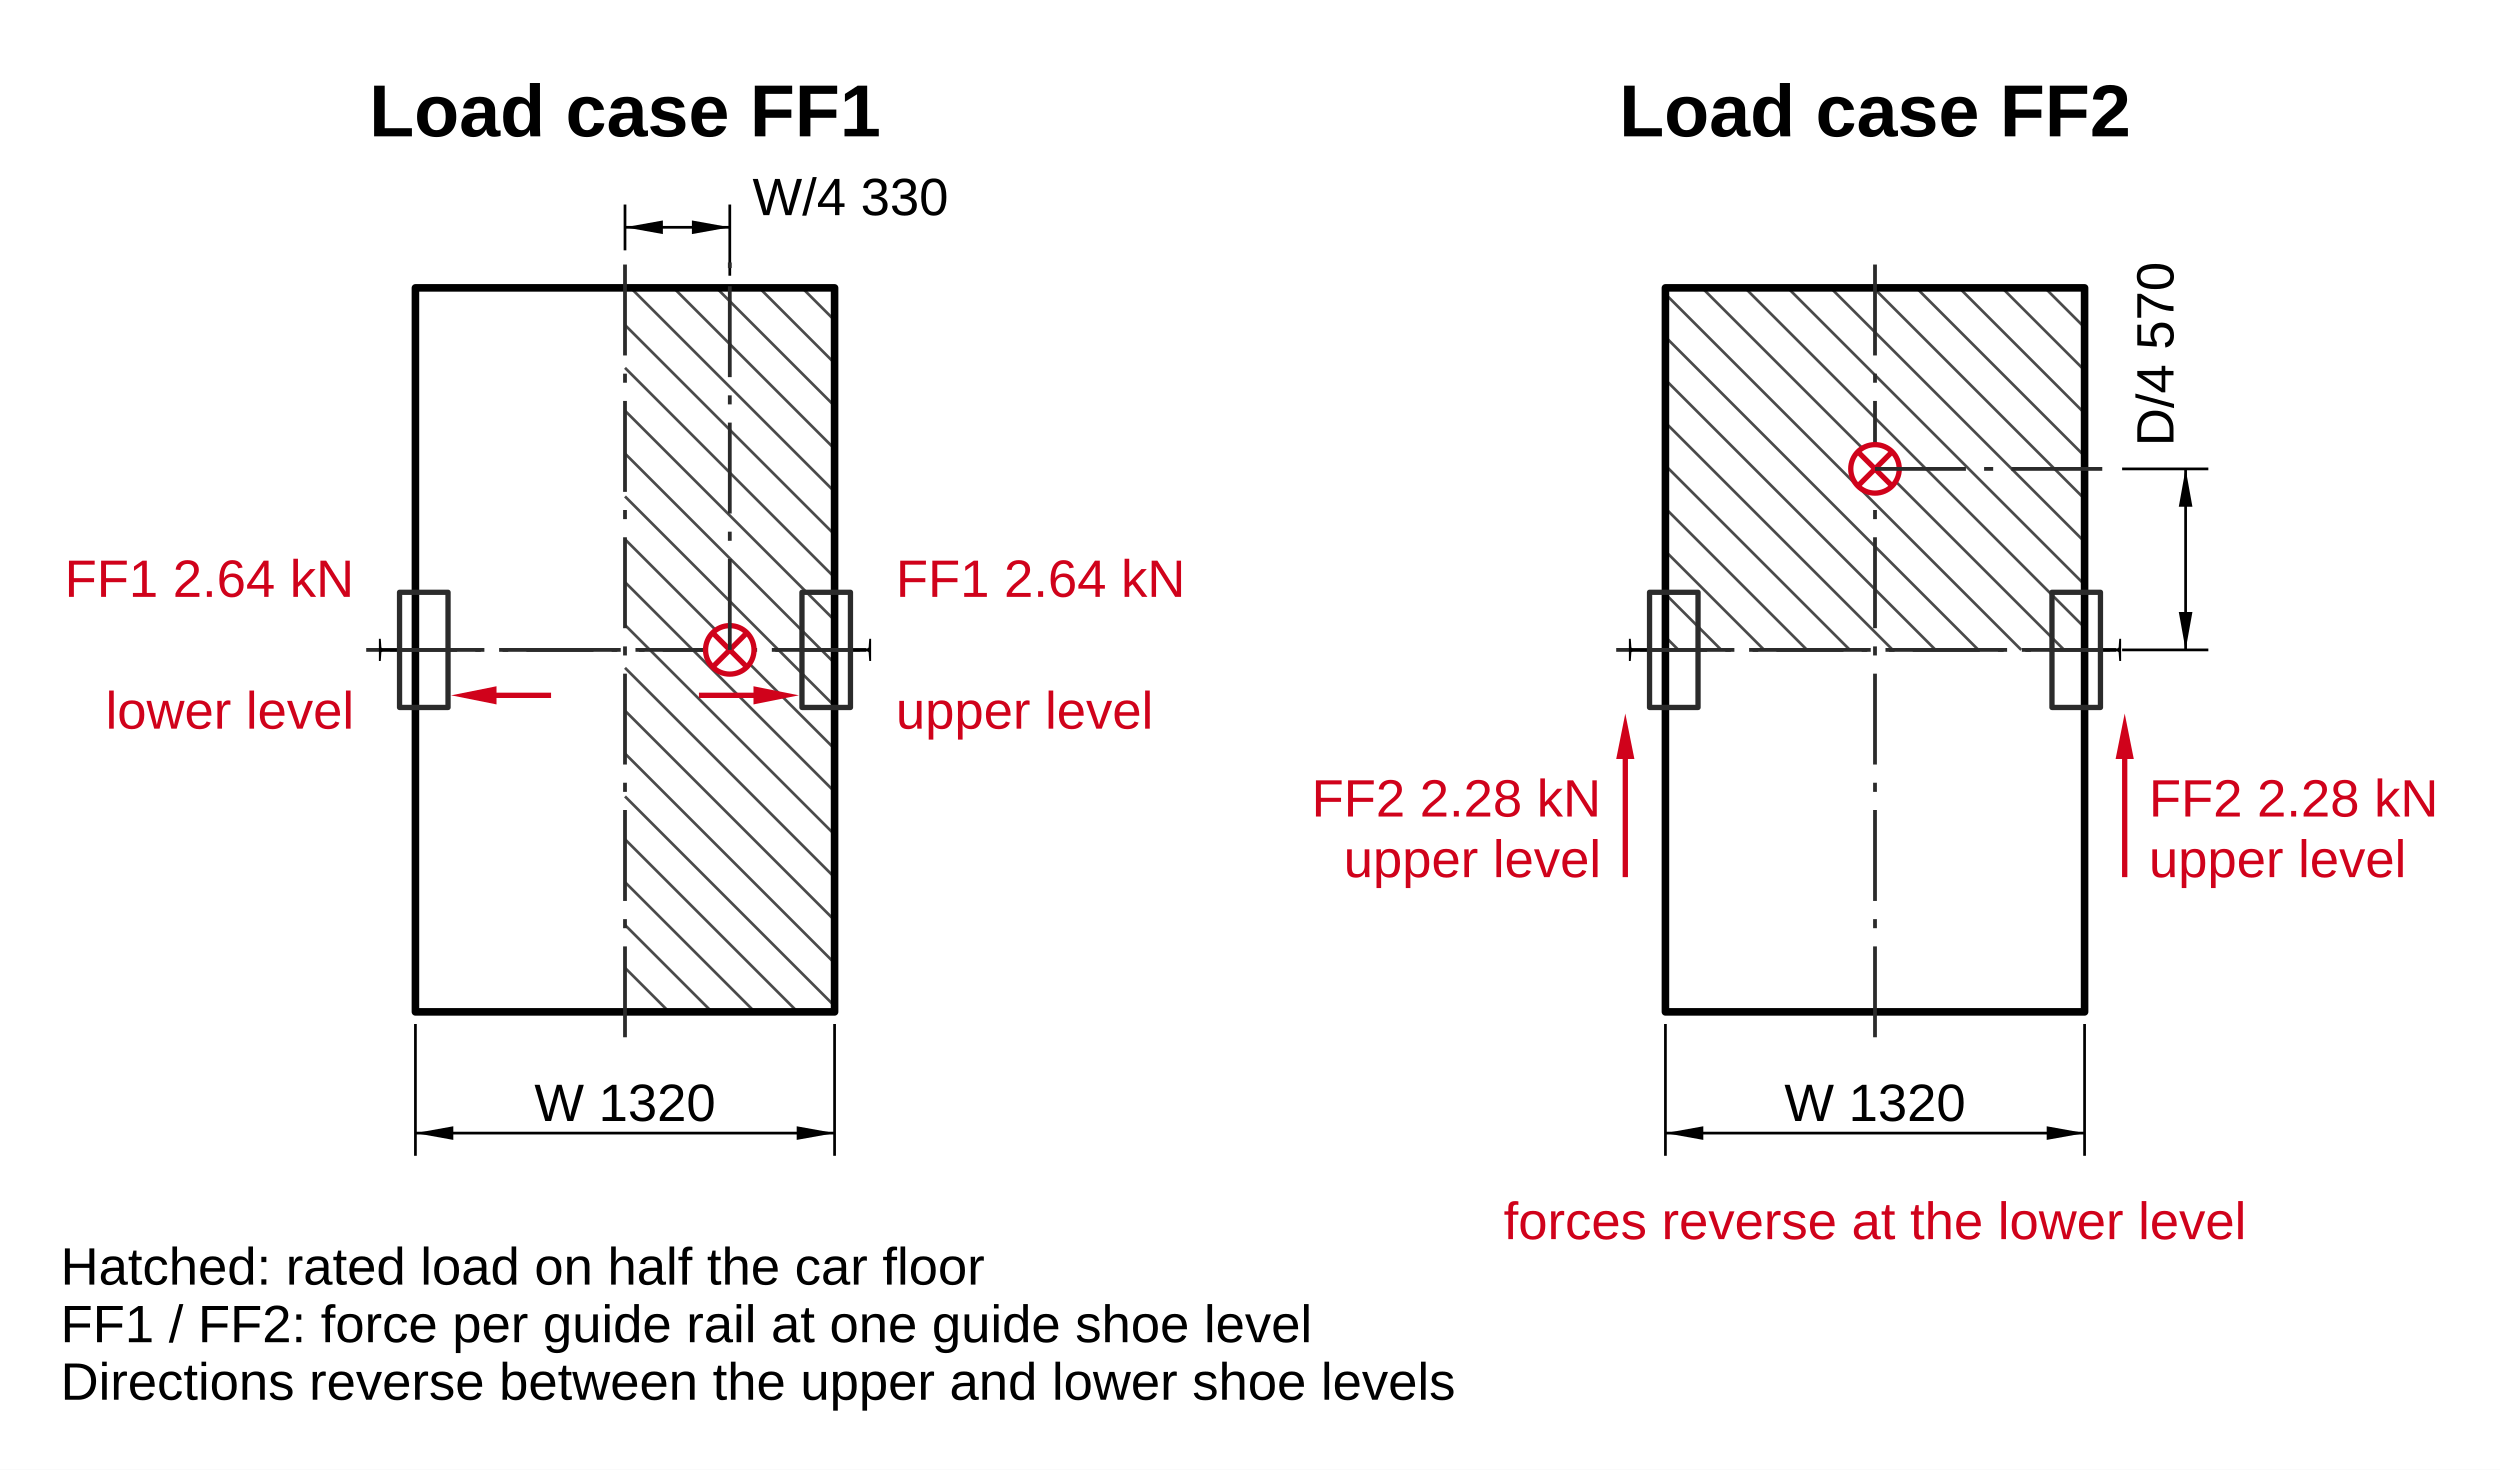
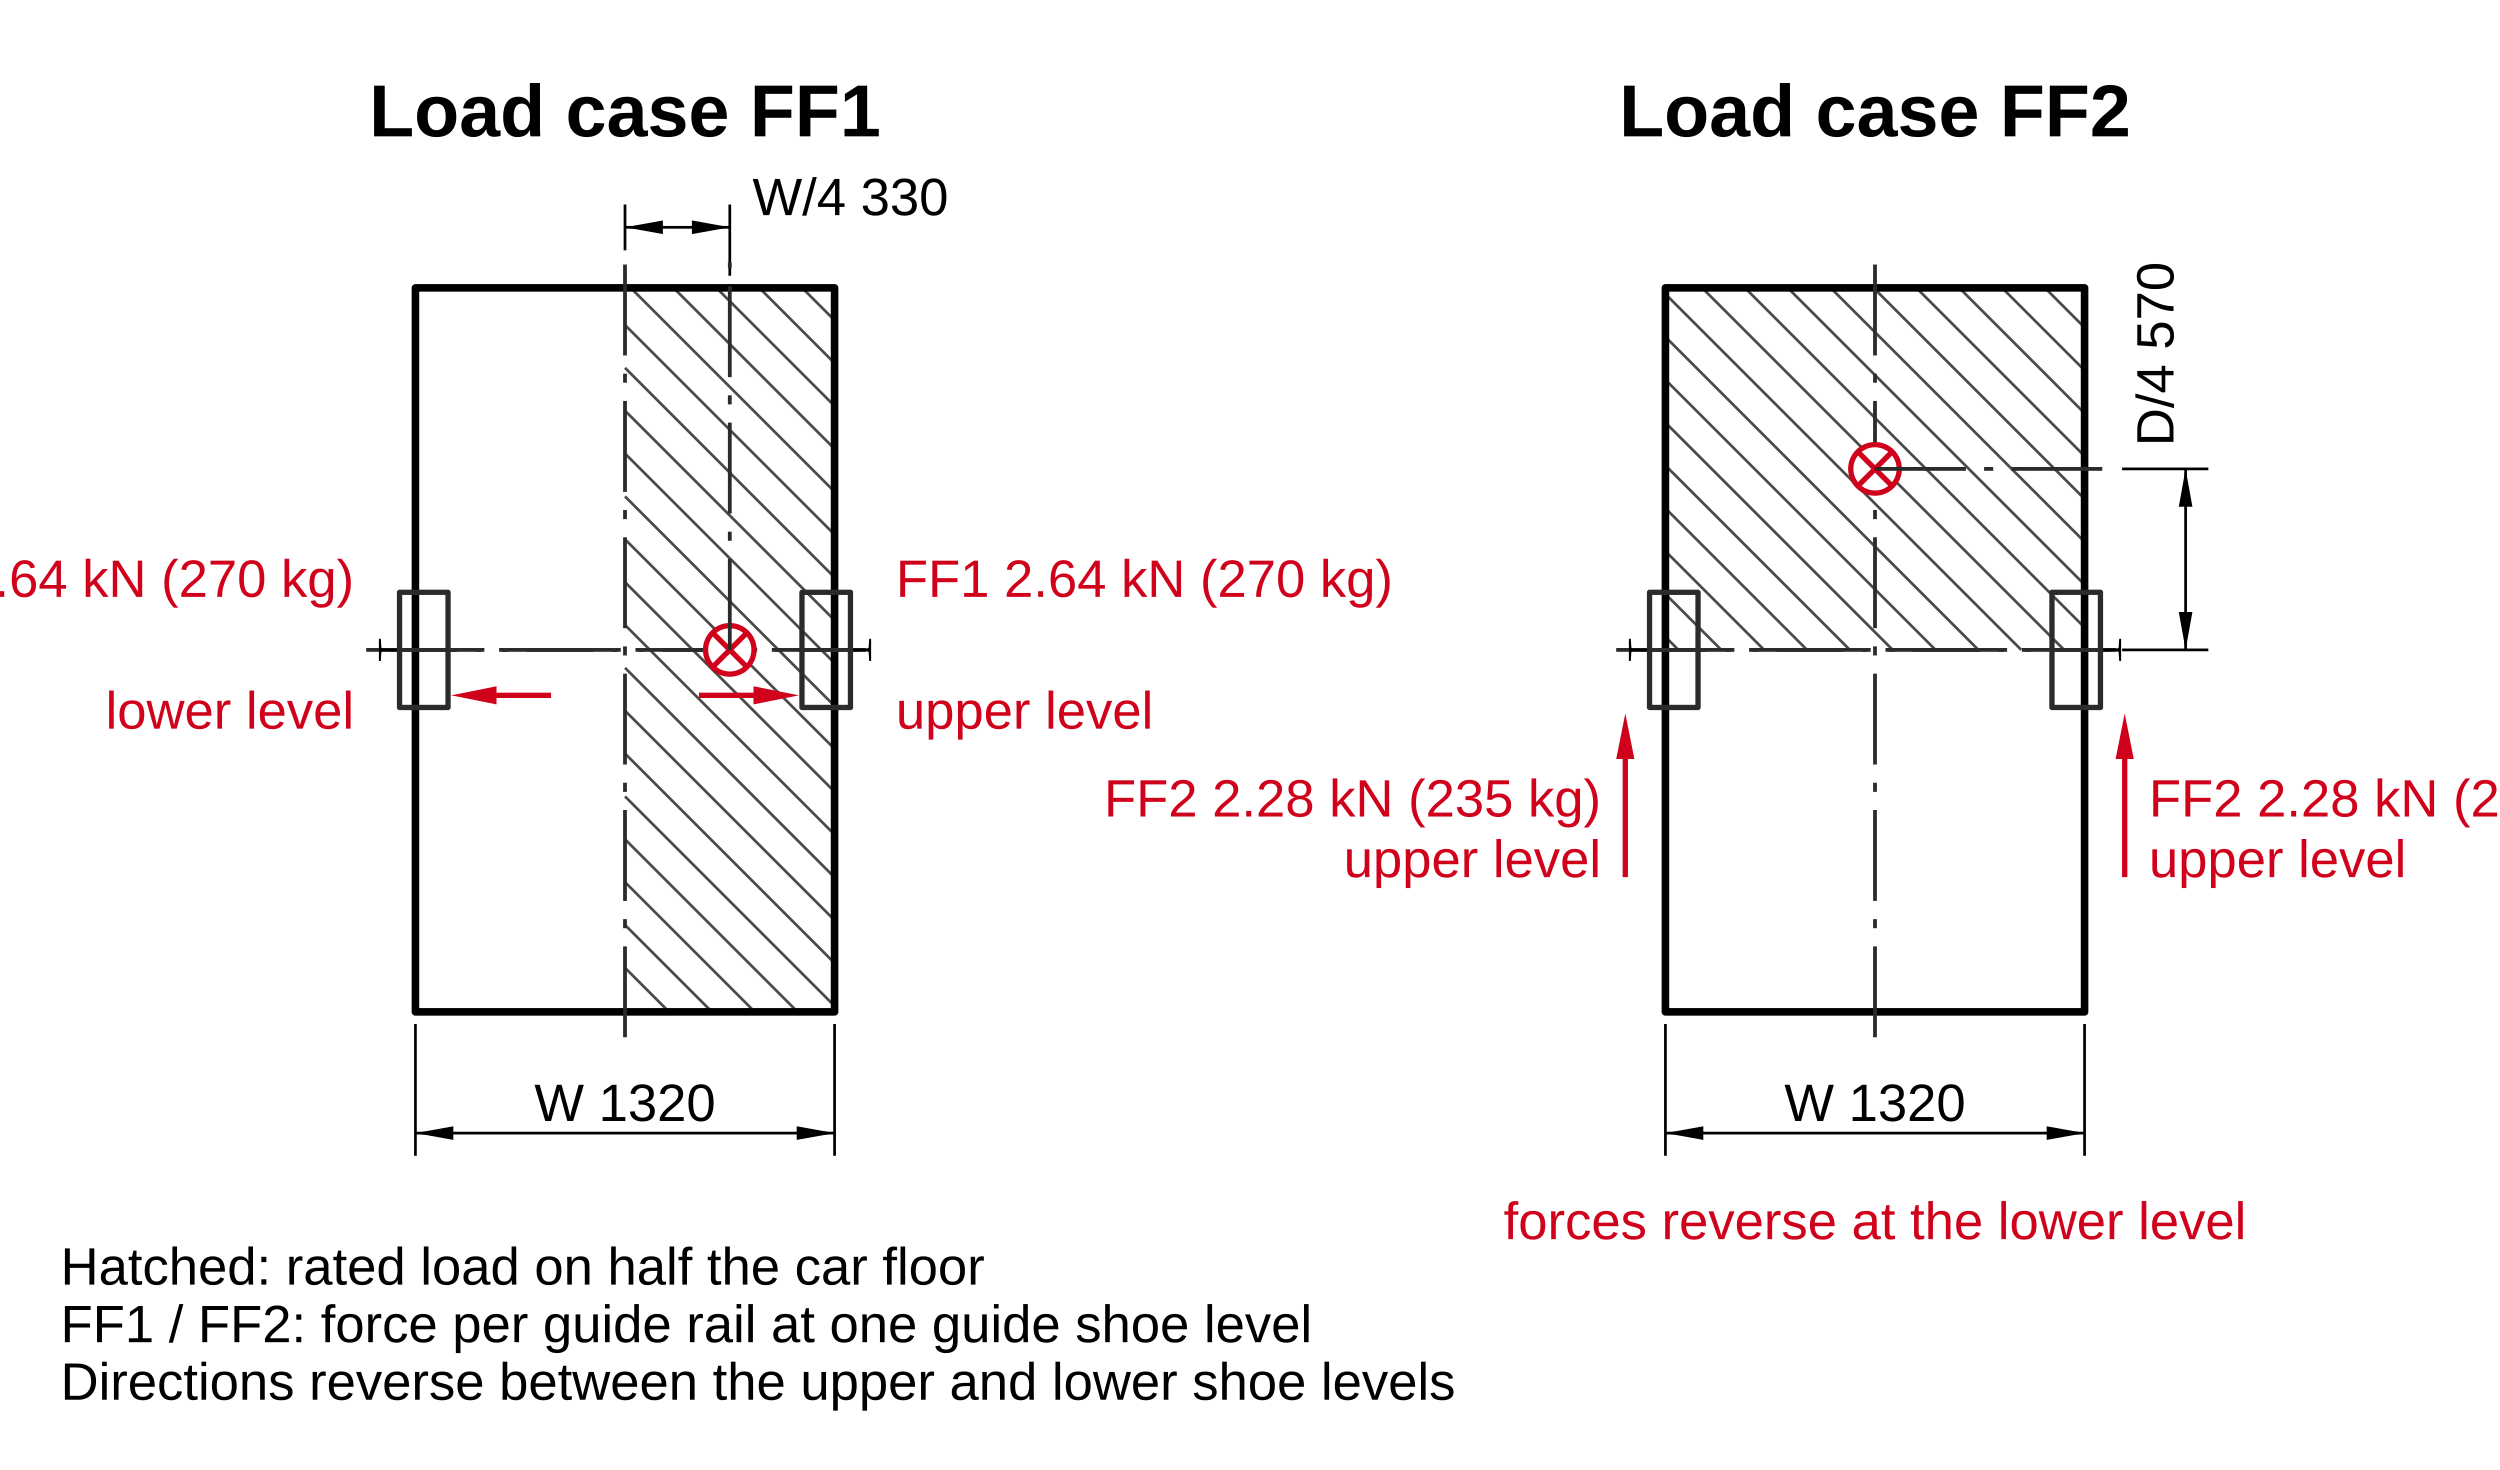
<svg xmlns="http://www.w3.org/2000/svg" version="1.1" width="165mm" height="97mm" viewBox="0 0 1650 970" data-figure="F4" data-view="0.021,-835,1140,23.75,19">
  <rect x="0" y="0" width="1650" height="970" fill="#FFFFFF" />
  <text x="412.5" y="90" font-family="ISOCPEUR, 'Arial Narrow', Arial, sans-serif" font-size="48.61" text-anchor="middle" fill="#000000" font-weight="bold">Load case FF1</text>
  <polyline points="529.41,190 550.82,211.41" fill="none" stroke="#4A4A4A" stroke-width="1.8" stroke-linejoin="round" stroke-linecap="butt" />
  <polyline points="501.13,190 550.82,239.7" fill="none" stroke="#4A4A4A" stroke-width="1.8" stroke-linejoin="round" stroke-linecap="butt" />
  <polyline points="472.84,190 550.82,267.98" fill="none" stroke="#4A4A4A" stroke-width="1.8" stroke-linejoin="round" stroke-linecap="butt" />
  <polyline points="444.56,190 550.82,296.26" fill="none" stroke="#4A4A4A" stroke-width="1.8" stroke-linejoin="round" stroke-linecap="butt" />
  <polyline points="416.27,190 550.82,324.55" fill="none" stroke="#4A4A4A" stroke-width="1.8" stroke-linejoin="round" stroke-linecap="butt" />
  <polyline points="412.5,214.51 550.82,352.83" fill="none" stroke="#4A4A4A" stroke-width="1.8" stroke-linejoin="round" stroke-linecap="butt" />
  <polyline points="412.5,242.79 550.82,381.12" fill="none" stroke="#4A4A4A" stroke-width="1.8" stroke-linejoin="round" stroke-linecap="butt" />
  <polyline points="412.5,271.08 550.82,409.4" fill="none" stroke="#4A4A4A" stroke-width="1.8" stroke-linejoin="round" stroke-linecap="butt" />
  <polyline points="412.5,299.36 550.82,437.69" fill="none" stroke="#4A4A4A" stroke-width="1.8" stroke-linejoin="round" stroke-linecap="butt" />
  <polyline points="412.5,327.65 550.82,465.97" fill="none" stroke="#4A4A4A" stroke-width="1.8" stroke-linejoin="round" stroke-linecap="butt" />
  <polyline points="412.5,355.93 550.82,494.25" fill="none" stroke="#4A4A4A" stroke-width="1.8" stroke-linejoin="round" stroke-linecap="butt" />
  <polyline points="412.5,384.22 550.82,522.54" fill="none" stroke="#4A4A4A" stroke-width="1.8" stroke-linejoin="round" stroke-linecap="butt" />
  <polyline points="412.5,412.5 550.82,550.82" fill="none" stroke="#4A4A4A" stroke-width="1.8" stroke-linejoin="round" stroke-linecap="butt" />
  <polyline points="412.5,440.78 550.82,579.11" fill="none" stroke="#4A4A4A" stroke-width="1.8" stroke-linejoin="round" stroke-linecap="butt" />
  <polyline points="412.5,469.07 550.82,607.39" fill="none" stroke="#4A4A4A" stroke-width="1.8" stroke-linejoin="round" stroke-linecap="butt" />
  <polyline points="412.5,497.35 550.82,635.68" fill="none" stroke="#4A4A4A" stroke-width="1.8" stroke-linejoin="round" stroke-linecap="butt" />
  <polyline points="412.5,525.64 550.82,663.96" fill="none" stroke="#4A4A4A" stroke-width="1.8" stroke-linejoin="round" stroke-linecap="butt" />
  <polyline points="412.5,553.92 526.42,667.84" fill="none" stroke="#4A4A4A" stroke-width="1.8" stroke-linejoin="round" stroke-linecap="butt" />
  <polyline points="412.5,582.21 498.14,667.84" fill="none" stroke="#4A4A4A" stroke-width="1.8" stroke-linejoin="round" stroke-linecap="butt" />
  <polyline points="412.5,610.49 469.85,667.84" fill="none" stroke="#4A4A4A" stroke-width="1.8" stroke-linejoin="round" stroke-linecap="butt" />
  <polyline points="412.5,638.77 441.57,667.84" fill="none" stroke="#4A4A4A" stroke-width="1.8" stroke-linejoin="round" stroke-linecap="butt" />
  <polyline points="412.5,667.06 413.29,667.84" fill="none" stroke="#4A4A4A" stroke-width="1.8" stroke-linejoin="round" stroke-linecap="butt" />
  <polygon data-tag="car-ff1" data-value="1320,2280" points="274.18,667.84 550.82,667.84 550.82,190 274.18,190" fill="none" stroke="#000000" stroke-width="5" stroke-linejoin="round" stroke-linecap="butt" />
  <polyline points="257.41,428.92 567.59,428.92" fill="none" stroke="#2B2B2B" stroke-width="2.5" stroke-linejoin="round" stroke-linecap="butt" stroke-dasharray="60 12 6 12" />
  <polyline points="412.5,684.61 412.5,173.23" fill="none" stroke="#2B2B2B" stroke-width="2.5" stroke-linejoin="round" stroke-linecap="butt" stroke-dasharray="60 12 6 12" />
  <polyline data-tag="car-rail-line" data-value="0" points="241.69,428.92 583.31,428.92" fill="none" stroke="#2B2B2B" stroke-width="2.5" stroke-linejoin="round" stroke-linecap="butt" stroke-dasharray="60 12 6 12" />
  <polygon data-tag="rail-left" data-value="-710" points="250.07,436.26 250.07,421.59 251.3,421.59 251.71,427.41 252.61,427.98 263.7,427.98 263.7,429.87 252.61,429.87 251.71,430.43 251.3,436.26" fill="#000000" stroke="none" />
  <polygon data-tag="shoe-left" points="263.7,390.92 295.7,390.92 295.7,466.92 263.7,466.92" fill="none" stroke="#2B2B2B" stroke-width="3.5" stroke-linejoin="round" stroke-linecap="butt" />
  <polygon data-tag="rail-right" data-value="710" points="574.93,436.26 574.93,421.59 573.7,421.59 573.29,427.41 572.39,427.98 561.3,427.98 561.3,429.87 572.39,429.87 573.29,430.43 573.7,436.26" fill="#000000" stroke="none" />
  <polygon data-tag="shoe-right" points="529.3,390.92 561.3,390.92 561.3,466.92 529.3,466.92" fill="none" stroke="#2B2B2B" stroke-width="3.5" stroke-linejoin="round" stroke-linecap="butt" />
  <circle data-tag="resultant-ff1" cx="481.66" cy="428.92" r="16" fill="#FFFFFF" stroke="#D0021B" stroke-width="3.5" />
  <polyline points="470.66,417.92 492.66,439.92" fill="none" stroke="#D0021B" stroke-width="3.5" stroke-linejoin="round" stroke-linecap="butt" />
  <polyline points="470.66,439.92 492.66,417.92" fill="none" stroke="#D0021B" stroke-width="3.5" stroke-linejoin="round" stroke-linecap="butt" />
  <polyline data-tag="force-ff1-left" data-value="2.64" points="363.7,458.92 317.7,458.92" fill="none" stroke="#D0021B" stroke-width="3.5" stroke-linejoin="round" stroke-linecap="butt" />
  <polygon points="297.7,458.92 327.7,452.92 327.7,464.92" fill="#D0021B" stroke="none" />
-   <text data-tag="force-ff1-left-text" data-value="2.64" x="233.7" y="393.92" font-family="ISOCPEUR, 'Arial Narrow', Arial, sans-serif" font-size="34.72" text-anchor="end" fill="#D0021B">FF1 2.64 kN</text>
+   <text data-tag="force-ff1-left-text" data-value="2.64" x="233.7" y="393.92" font-family="ISOCPEUR, 'Arial Narrow', Arial, sans-serif" font-size="34.72" text-anchor="end" fill="#D0021B">FF1 2.64 kN (270 kg)</text>
  <text data-tag="level-ff1-left" data-value="lower level" x="233.7" y="480.92" font-family="ISOCPEUR, 'Arial Narrow', Arial, sans-serif" font-size="34.72" text-anchor="end" fill="#D0021B">lower level</text>
  <polyline data-tag="force-ff1-right" data-value="2.64" points="461.3,458.92 507.3,458.92" fill="none" stroke="#D0021B" stroke-width="3.5" stroke-linejoin="round" stroke-linecap="butt" />
  <polygon points="527.3,458.92 497.3,464.92 497.3,452.92" fill="#D0021B" stroke="none" />
-   <text data-tag="force-ff1-right-text" data-value="2.64" x="591.3" y="393.92" font-family="ISOCPEUR, 'Arial Narrow', Arial, sans-serif" font-size="34.72" text-anchor="start" fill="#D0021B">FF1 2.64 kN</text>
+   <text data-tag="force-ff1-right-text" data-value="2.64" x="591.3" y="393.92" font-family="ISOCPEUR, 'Arial Narrow', Arial, sans-serif" font-size="34.72" text-anchor="start" fill="#D0021B">FF1 2.64 kN (270 kg)</text>
  <text data-tag="level-ff1-right" data-value="upper level" x="591.3" y="480.92" font-family="ISOCPEUR, 'Arial Narrow', Arial, sans-serif" font-size="34.72" text-anchor="start" fill="#D0021B">upper level</text>
  <polyline data-tag="dim-W4-ext" points="412.5,165.23 412.5,135" fill="none" stroke="#000000" stroke-width="1.8" stroke-linejoin="round" stroke-linecap="butt" />
  <polyline data-tag="dim-W4-ext" points="481.66,182 481.66,135" fill="none" stroke="#000000" stroke-width="1.8" stroke-linejoin="round" stroke-linecap="butt" />
  <polyline data-tag="dim-W4" data-value="330" points="412.5,150 481.66,150" fill="none" stroke="#000000" stroke-width="1.8" stroke-linejoin="round" stroke-linecap="butt" />
  <polygon points="412.5,150 437.5,145.5 437.5,154.5" fill="#000000" stroke="none" />
  <polygon points="481.66,150 456.66,154.5 456.66,145.5" fill="#000000" stroke="none" />
  <text data-tag="dim-W4-text" data-value="330" x="496.66" y="142" font-family="ISOCPEUR, 'Arial Narrow', Arial, sans-serif" font-size="34.72" text-anchor="start" fill="#000000">W/4 330</text>
  <polyline points="481.66,428.92 481.66,173.23" fill="none" stroke="#2B2B2B" stroke-width="2.5" stroke-linejoin="round" stroke-linecap="butt" stroke-dasharray="60 12 6 12" />
  <polyline data-tag="dim-W-ext" points="274.18,675.84 274.18,762.84" fill="none" stroke="#000000" stroke-width="1.8" stroke-linejoin="round" stroke-linecap="butt" />
  <polyline data-tag="dim-W-ext" points="550.82,675.84 550.82,762.84" fill="none" stroke="#000000" stroke-width="1.8" stroke-linejoin="round" stroke-linecap="butt" />
  <polyline data-tag="dim-W" data-value="1320" points="274.18,747.84 550.82,747.84" fill="none" stroke="#000000" stroke-width="1.8" stroke-linejoin="round" stroke-linecap="butt" />
  <polygon points="274.18,747.84 299.18,743.34 299.18,752.34" fill="#000000" stroke="none" />
  <polygon points="550.82,747.84 525.82,752.34 525.82,743.34" fill="#000000" stroke="none" />
  <text data-tag="dim-W-text" data-value="1320" x="412.5" y="739.84" font-family="ISOCPEUR, 'Arial Narrow', Arial, sans-serif" font-size="34.72" text-anchor="middle" fill="#000000">W 1320</text>
  <text x="1237.5" y="90" font-family="ISOCPEUR, 'Arial Narrow', Arial, sans-serif" font-size="48.61" text-anchor="middle" fill="#000000" font-weight="bold">Load case FF2</text>
  <polyline points="1349.66,190 1375.82,216.17" fill="none" stroke="#4A4A4A" stroke-width="1.8" stroke-linejoin="round" stroke-linecap="butt" />
  <polyline points="1321.37,190 1375.82,244.45" fill="none" stroke="#4A4A4A" stroke-width="1.8" stroke-linejoin="round" stroke-linecap="butt" />
  <polyline points="1293.09,190 1375.82,272.74" fill="none" stroke="#4A4A4A" stroke-width="1.8" stroke-linejoin="round" stroke-linecap="butt" />
  <polyline points="1264.8,190 1375.82,301.02" fill="none" stroke="#4A4A4A" stroke-width="1.8" stroke-linejoin="round" stroke-linecap="butt" />
  <polyline points="1236.52,190 1375.82,329.31" fill="none" stroke="#4A4A4A" stroke-width="1.8" stroke-linejoin="round" stroke-linecap="butt" />
  <polyline points="1208.23,190 1375.82,357.59" fill="none" stroke="#4A4A4A" stroke-width="1.8" stroke-linejoin="round" stroke-linecap="butt" />
  <polyline points="1179.95,190 1375.82,385.87" fill="none" stroke="#4A4A4A" stroke-width="1.8" stroke-linejoin="round" stroke-linecap="butt" />
  <polyline points="1151.67,190 1375.82,414.16" fill="none" stroke="#4A4A4A" stroke-width="1.8" stroke-linejoin="round" stroke-linecap="butt" />
  <polyline points="1123.38,190 1362.3,428.92" fill="none" stroke="#4A4A4A" stroke-width="1.8" stroke-linejoin="round" stroke-linecap="butt" />
  <polyline points="1099.18,194.08 1334.02,428.92" fill="none" stroke="#4A4A4A" stroke-width="1.8" stroke-linejoin="round" stroke-linecap="butt" />
  <polyline points="1099.18,222.36 1305.73,428.92" fill="none" stroke="#4A4A4A" stroke-width="1.8" stroke-linejoin="round" stroke-linecap="butt" />
  <polyline points="1099.18,250.65 1277.45,428.92" fill="none" stroke="#4A4A4A" stroke-width="1.8" stroke-linejoin="round" stroke-linecap="butt" />
  <polyline points="1099.18,278.93 1249.17,428.92" fill="none" stroke="#4A4A4A" stroke-width="1.8" stroke-linejoin="round" stroke-linecap="butt" />
  <polyline points="1099.18,307.22 1220.88,428.92" fill="none" stroke="#4A4A4A" stroke-width="1.8" stroke-linejoin="round" stroke-linecap="butt" />
  <polyline points="1099.18,335.5 1192.6,428.92" fill="none" stroke="#4A4A4A" stroke-width="1.8" stroke-linejoin="round" stroke-linecap="butt" />
  <polyline points="1099.18,363.79 1164.31,428.92" fill="none" stroke="#4A4A4A" stroke-width="1.8" stroke-linejoin="round" stroke-linecap="butt" />
  <polyline points="1099.18,392.07 1136.03,428.92" fill="none" stroke="#4A4A4A" stroke-width="1.8" stroke-linejoin="round" stroke-linecap="butt" />
  <polyline points="1099.18,420.35 1107.74,428.92" fill="none" stroke="#4A4A4A" stroke-width="1.8" stroke-linejoin="round" stroke-linecap="butt" />
  <polygon data-tag="car-ff2" data-value="1320,2280" points="1099.18,667.84 1375.82,667.84 1375.82,190 1099.18,190" fill="none" stroke="#000000" stroke-width="5" stroke-linejoin="round" stroke-linecap="butt" />
  <polyline points="1082.41,428.92 1392.59,428.92" fill="none" stroke="#2B2B2B" stroke-width="2.5" stroke-linejoin="round" stroke-linecap="butt" stroke-dasharray="60 12 6 12" />
  <polyline points="1237.5,684.61 1237.5,173.23" fill="none" stroke="#2B2B2B" stroke-width="2.5" stroke-linejoin="round" stroke-linecap="butt" stroke-dasharray="60 12 6 12" />
  <polyline data-tag="car-rail-line" data-value="0" points="1066.69,428.92 1408.31,428.92" fill="none" stroke="#2B2B2B" stroke-width="2.5" stroke-linejoin="round" stroke-linecap="butt" stroke-dasharray="60 12 6 12" />
  <polygon data-tag="rail-left" data-value="-710" points="1075.07,436.26 1075.07,421.59 1076.3,421.59 1076.71,427.41 1077.61,427.98 1088.7,427.98 1088.7,429.87 1077.61,429.87 1076.71,430.43 1076.3,436.26" fill="#000000" stroke="none" />
  <polygon data-tag="shoe-left" points="1088.7,390.92 1120.7,390.92 1120.7,466.92 1088.7,466.92" fill="none" stroke="#2B2B2B" stroke-width="3.5" stroke-linejoin="round" stroke-linecap="butt" />
  <polygon data-tag="rail-right" data-value="710" points="1399.93,436.26 1399.93,421.59 1398.7,421.59 1398.29,427.41 1397.39,427.98 1386.3,427.98 1386.3,429.87 1397.39,429.87 1398.29,430.43 1398.7,436.26" fill="#000000" stroke="none" />
  <polygon data-tag="shoe-right" points="1354.3,390.92 1386.3,390.92 1386.3,466.92 1354.3,466.92" fill="none" stroke="#2B2B2B" stroke-width="3.5" stroke-linejoin="round" stroke-linecap="butt" />
  <circle data-tag="resultant-ff2" cx="1237.5" cy="309.46" r="16" fill="#FFFFFF" stroke="#D0021B" stroke-width="3.5" />
  <polyline points="1226.5,298.46 1248.5,320.46" fill="none" stroke="#D0021B" stroke-width="3.5" stroke-linejoin="round" stroke-linecap="butt" />
  <polyline points="1226.5,320.46 1248.5,298.46" fill="none" stroke="#D0021B" stroke-width="3.5" stroke-linejoin="round" stroke-linecap="butt" />
  <polyline data-tag="force-ff2-left" data-value="2.28" points="1072.7,578.92 1072.7,490.92" fill="none" stroke="#D0021B" stroke-width="3.5" stroke-linejoin="round" stroke-linecap="butt" />
  <polygon points="1072.7,470.92 1078.7,500.92 1066.7,500.92" fill="#D0021B" stroke="none" />
-   <text data-tag="force-ff2-left-text" data-value="2.28" x="1056.7" y="538.92" font-family="ISOCPEUR, 'Arial Narrow', Arial, sans-serif" font-size="34.72" text-anchor="end" fill="#D0021B">FF2 2.28 kN</text>
+   <text data-tag="force-ff2-left-text" data-value="2.28" x="1056.7" y="538.92" font-family="ISOCPEUR, 'Arial Narrow', Arial, sans-serif" font-size="34.72" text-anchor="end" fill="#D0021B">FF2 2.28 kN (235 kg)</text>
  <text data-tag="level-ff2-left" data-value="upper level" x="1056.7" y="578.92" font-family="ISOCPEUR, 'Arial Narrow', Arial, sans-serif" font-size="34.72" text-anchor="end" fill="#D0021B">upper level</text>
  <polyline data-tag="force-ff2-right" data-value="2.28" points="1402.3,578.92 1402.3,490.92" fill="none" stroke="#D0021B" stroke-width="3.5" stroke-linejoin="round" stroke-linecap="butt" />
  <polygon points="1402.3,470.92 1408.3,500.92 1396.3,500.92" fill="#D0021B" stroke="none" />
-   <text data-tag="force-ff2-right-text" data-value="2.28" x="1418.3" y="538.92" font-family="ISOCPEUR, 'Arial Narrow', Arial, sans-serif" font-size="34.72" text-anchor="start" fill="#D0021B">FF2 2.28 kN</text>
+   <text data-tag="force-ff2-right-text" data-value="2.28" x="1418.3" y="538.92" font-family="ISOCPEUR, 'Arial Narrow', Arial, sans-serif" font-size="34.72" text-anchor="start" fill="#D0021B">FF2 2.28 kN (235 kg)</text>
  <text data-tag="level-ff2-right" data-value="upper level" x="1418.3" y="578.92" font-family="ISOCPEUR, 'Arial Narrow', Arial, sans-serif" font-size="34.72" text-anchor="start" fill="#D0021B">upper level</text>
  <polyline data-tag="dim-D4-ext" points="1400.59,428.92 1457.5,428.92" fill="none" stroke="#000000" stroke-width="1.8" stroke-linejoin="round" stroke-linecap="butt" />
  <polyline data-tag="dim-D4-ext" points="1400.59,309.46 1457.5,309.46" fill="none" stroke="#000000" stroke-width="1.8" stroke-linejoin="round" stroke-linecap="butt" />
  <polyline data-tag="dim-D4" data-value="570" points="1442.5,428.92 1442.5,309.46" fill="none" stroke="#000000" stroke-width="1.8" stroke-linejoin="round" stroke-linecap="butt" />
  <polygon points="1442.5,428.92 1438,403.92 1447,403.92" fill="#000000" stroke="none" />
  <polygon points="1442.5,309.46 1447,334.46 1438,334.46" fill="#000000" stroke="none" />
  <text data-tag="dim-D4-text" data-value="570" x="1434.5" y="294.46" font-family="ISOCPEUR, 'Arial Narrow', Arial, sans-serif" font-size="34.72" text-anchor="start" fill="#000000" transform="rotate(-90 1434.5 294.46)">D/4 570</text>
  <polyline points="1237.5,309.46 1392.59,309.46" fill="none" stroke="#2B2B2B" stroke-width="2.5" stroke-linejoin="round" stroke-linecap="butt" stroke-dasharray="60 12 6 12" />
  <polyline data-tag="dim-W-2-ext" points="1099.18,675.84 1099.18,762.84" fill="none" stroke="#000000" stroke-width="1.8" stroke-linejoin="round" stroke-linecap="butt" />
  <polyline data-tag="dim-W-2-ext" points="1375.82,675.84 1375.82,762.84" fill="none" stroke="#000000" stroke-width="1.8" stroke-linejoin="round" stroke-linecap="butt" />
  <polyline data-tag="dim-W-2" data-value="1320" points="1099.18,747.84 1375.82,747.84" fill="none" stroke="#000000" stroke-width="1.8" stroke-linejoin="round" stroke-linecap="butt" />
  <polygon points="1099.18,747.84 1124.18,743.34 1124.18,752.34" fill="#000000" stroke="none" />
  <polygon points="1375.82,747.84 1350.82,752.34 1350.82,743.34" fill="#000000" stroke="none" />
  <text data-tag="dim-W-2-text" data-value="1320" x="1237.5" y="739.84" font-family="ISOCPEUR, 'Arial Narrow', Arial, sans-serif" font-size="34.72" text-anchor="middle" fill="#000000">W 1320</text>
  <text data-tag="ff2-reverse-note" x="1237.5" y="817.84" font-family="ISOCPEUR, 'Arial Narrow', Arial, sans-serif" font-size="34.72" text-anchor="middle" fill="#D0021B">forces reverse at the lower level</text>
  <text x="40" y="847.84" font-family="ISOCPEUR, 'Arial Narrow', Arial, sans-serif" font-size="34.72" text-anchor="start" fill="#000000">Hatched: rated load on half the car floor</text>
  <text data-tag="ff-note" x="40" y="885.84" font-family="ISOCPEUR, 'Arial Narrow', Arial, sans-serif" font-size="34.72" text-anchor="start" fill="#000000">FF1 / FF2: force per guide rail at one guide shoe level</text>
  <text data-tag="ff-note-2" x="40" y="923.84" font-family="ISOCPEUR, 'Arial Narrow', Arial, sans-serif" font-size="34.72" text-anchor="start" fill="#000000">Directions reverse between the upper and lower shoe levels</text>
</svg>
